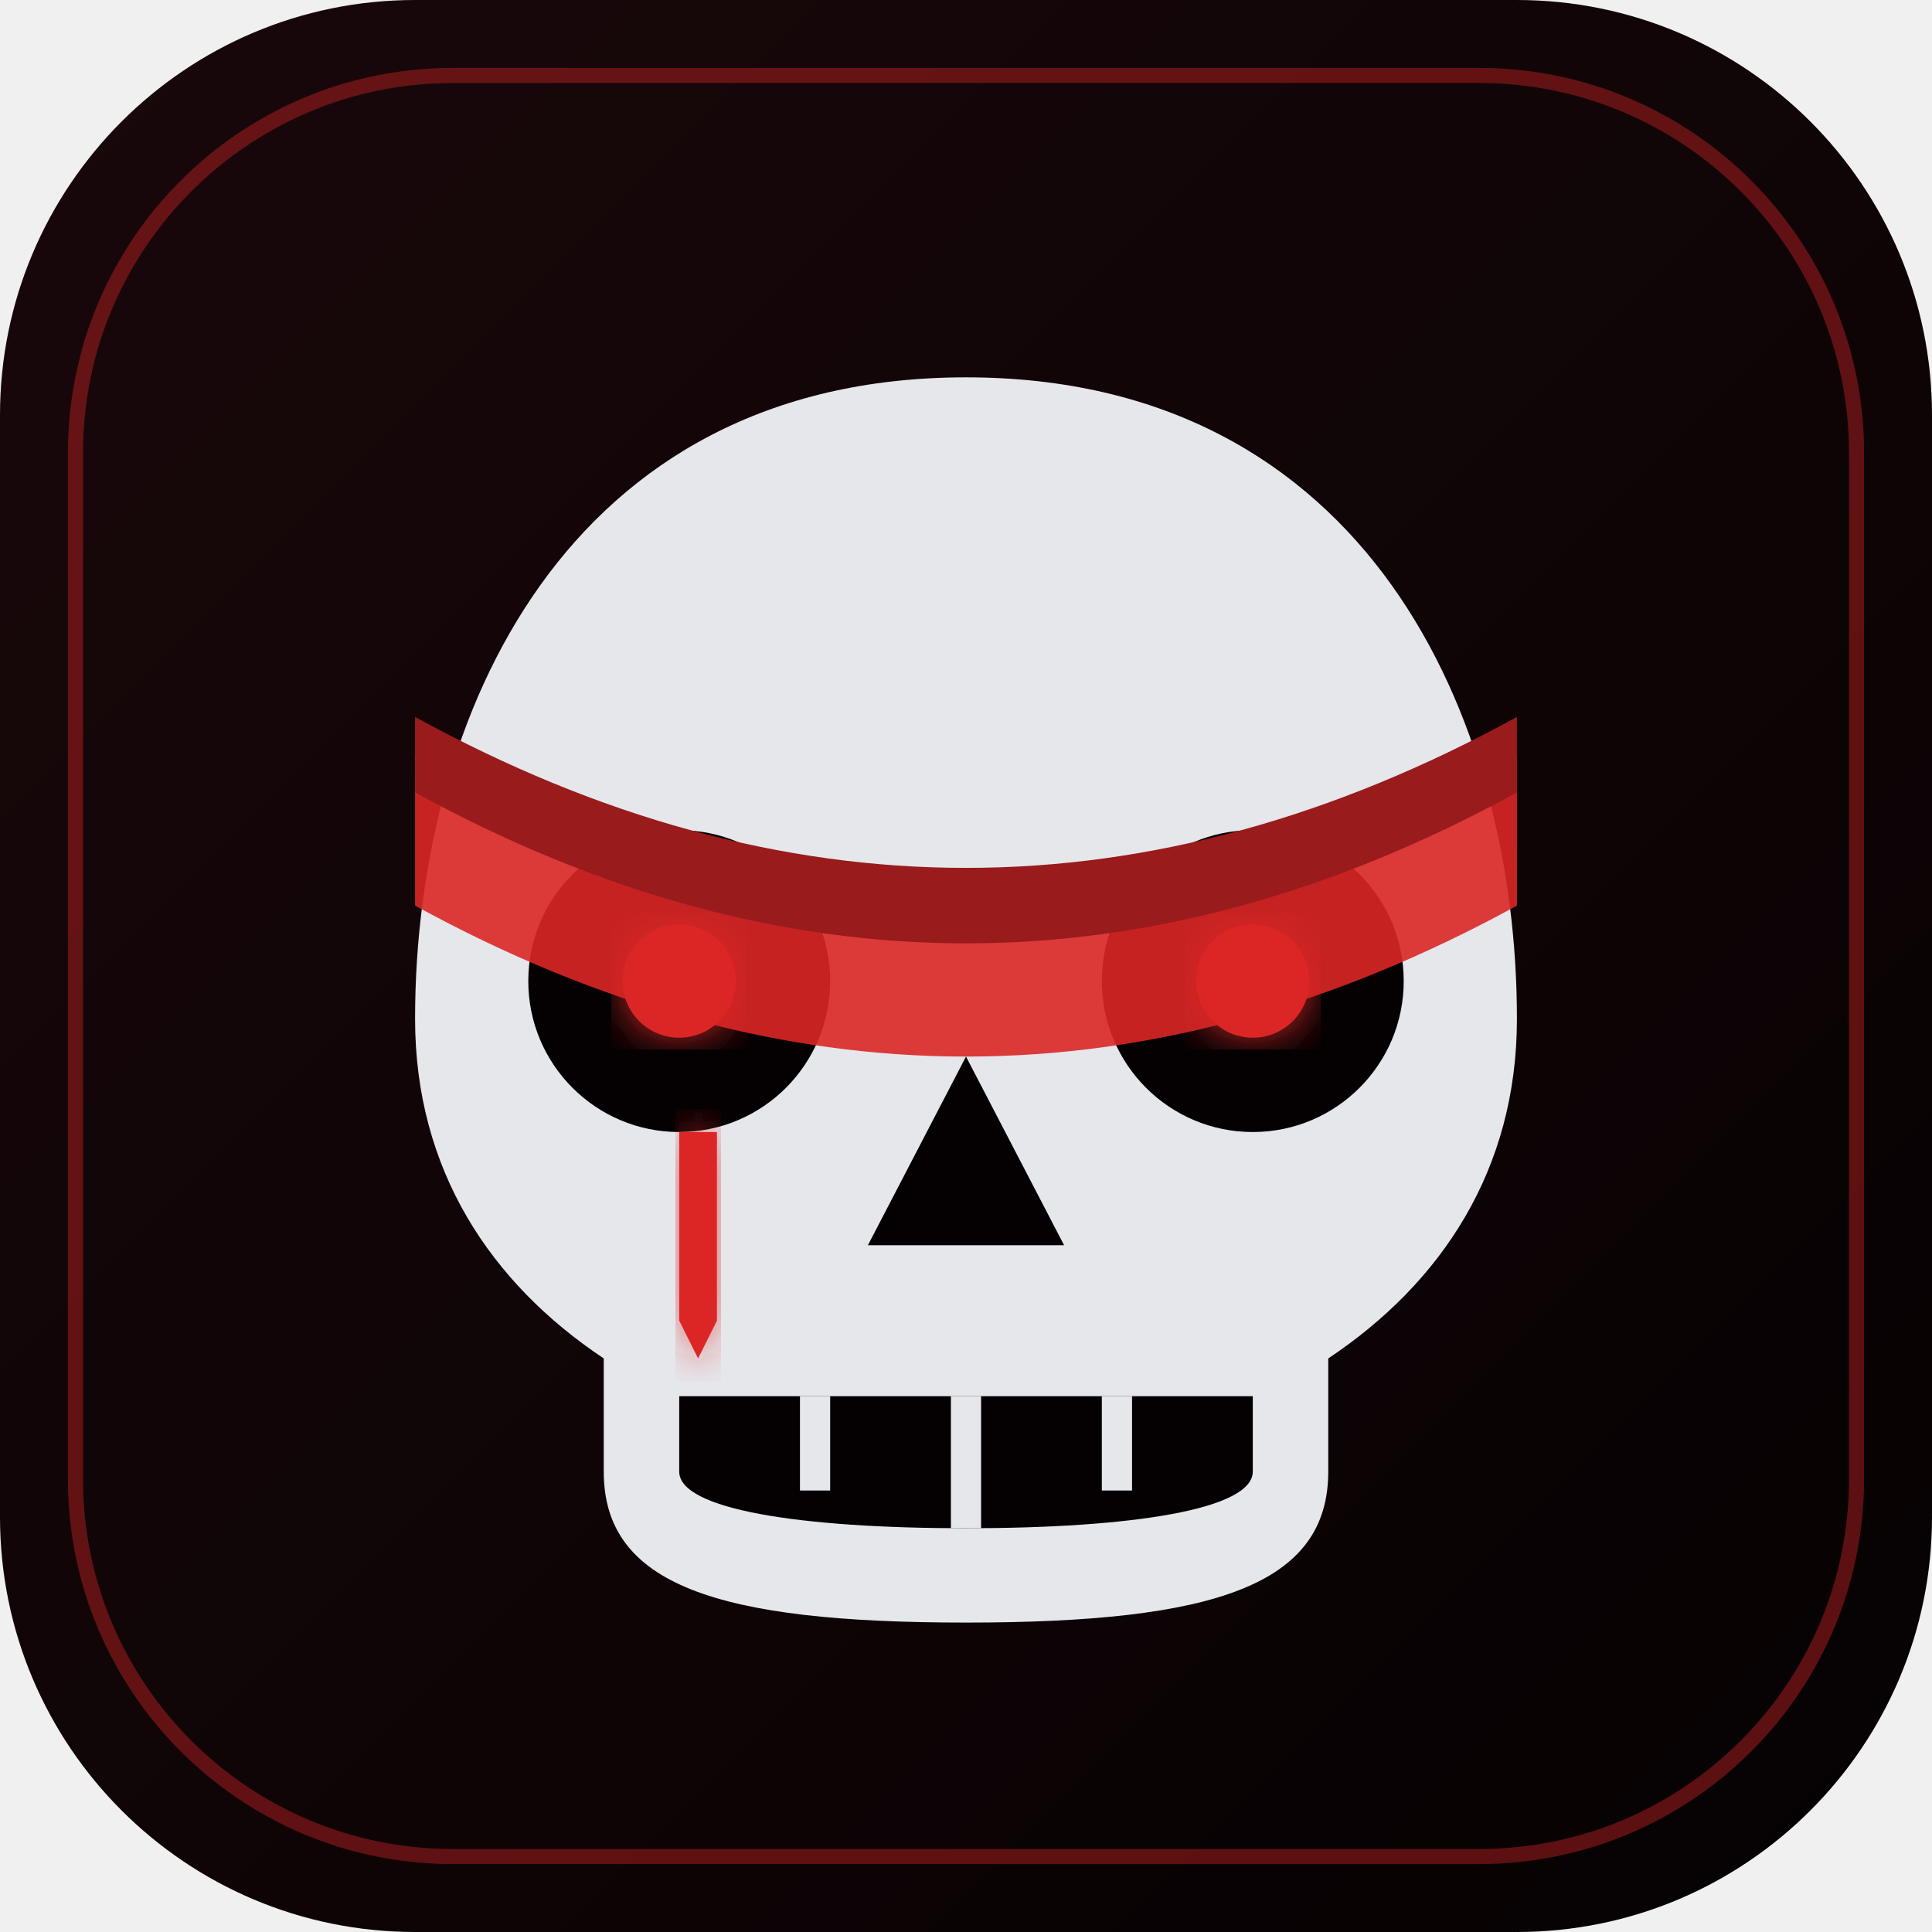
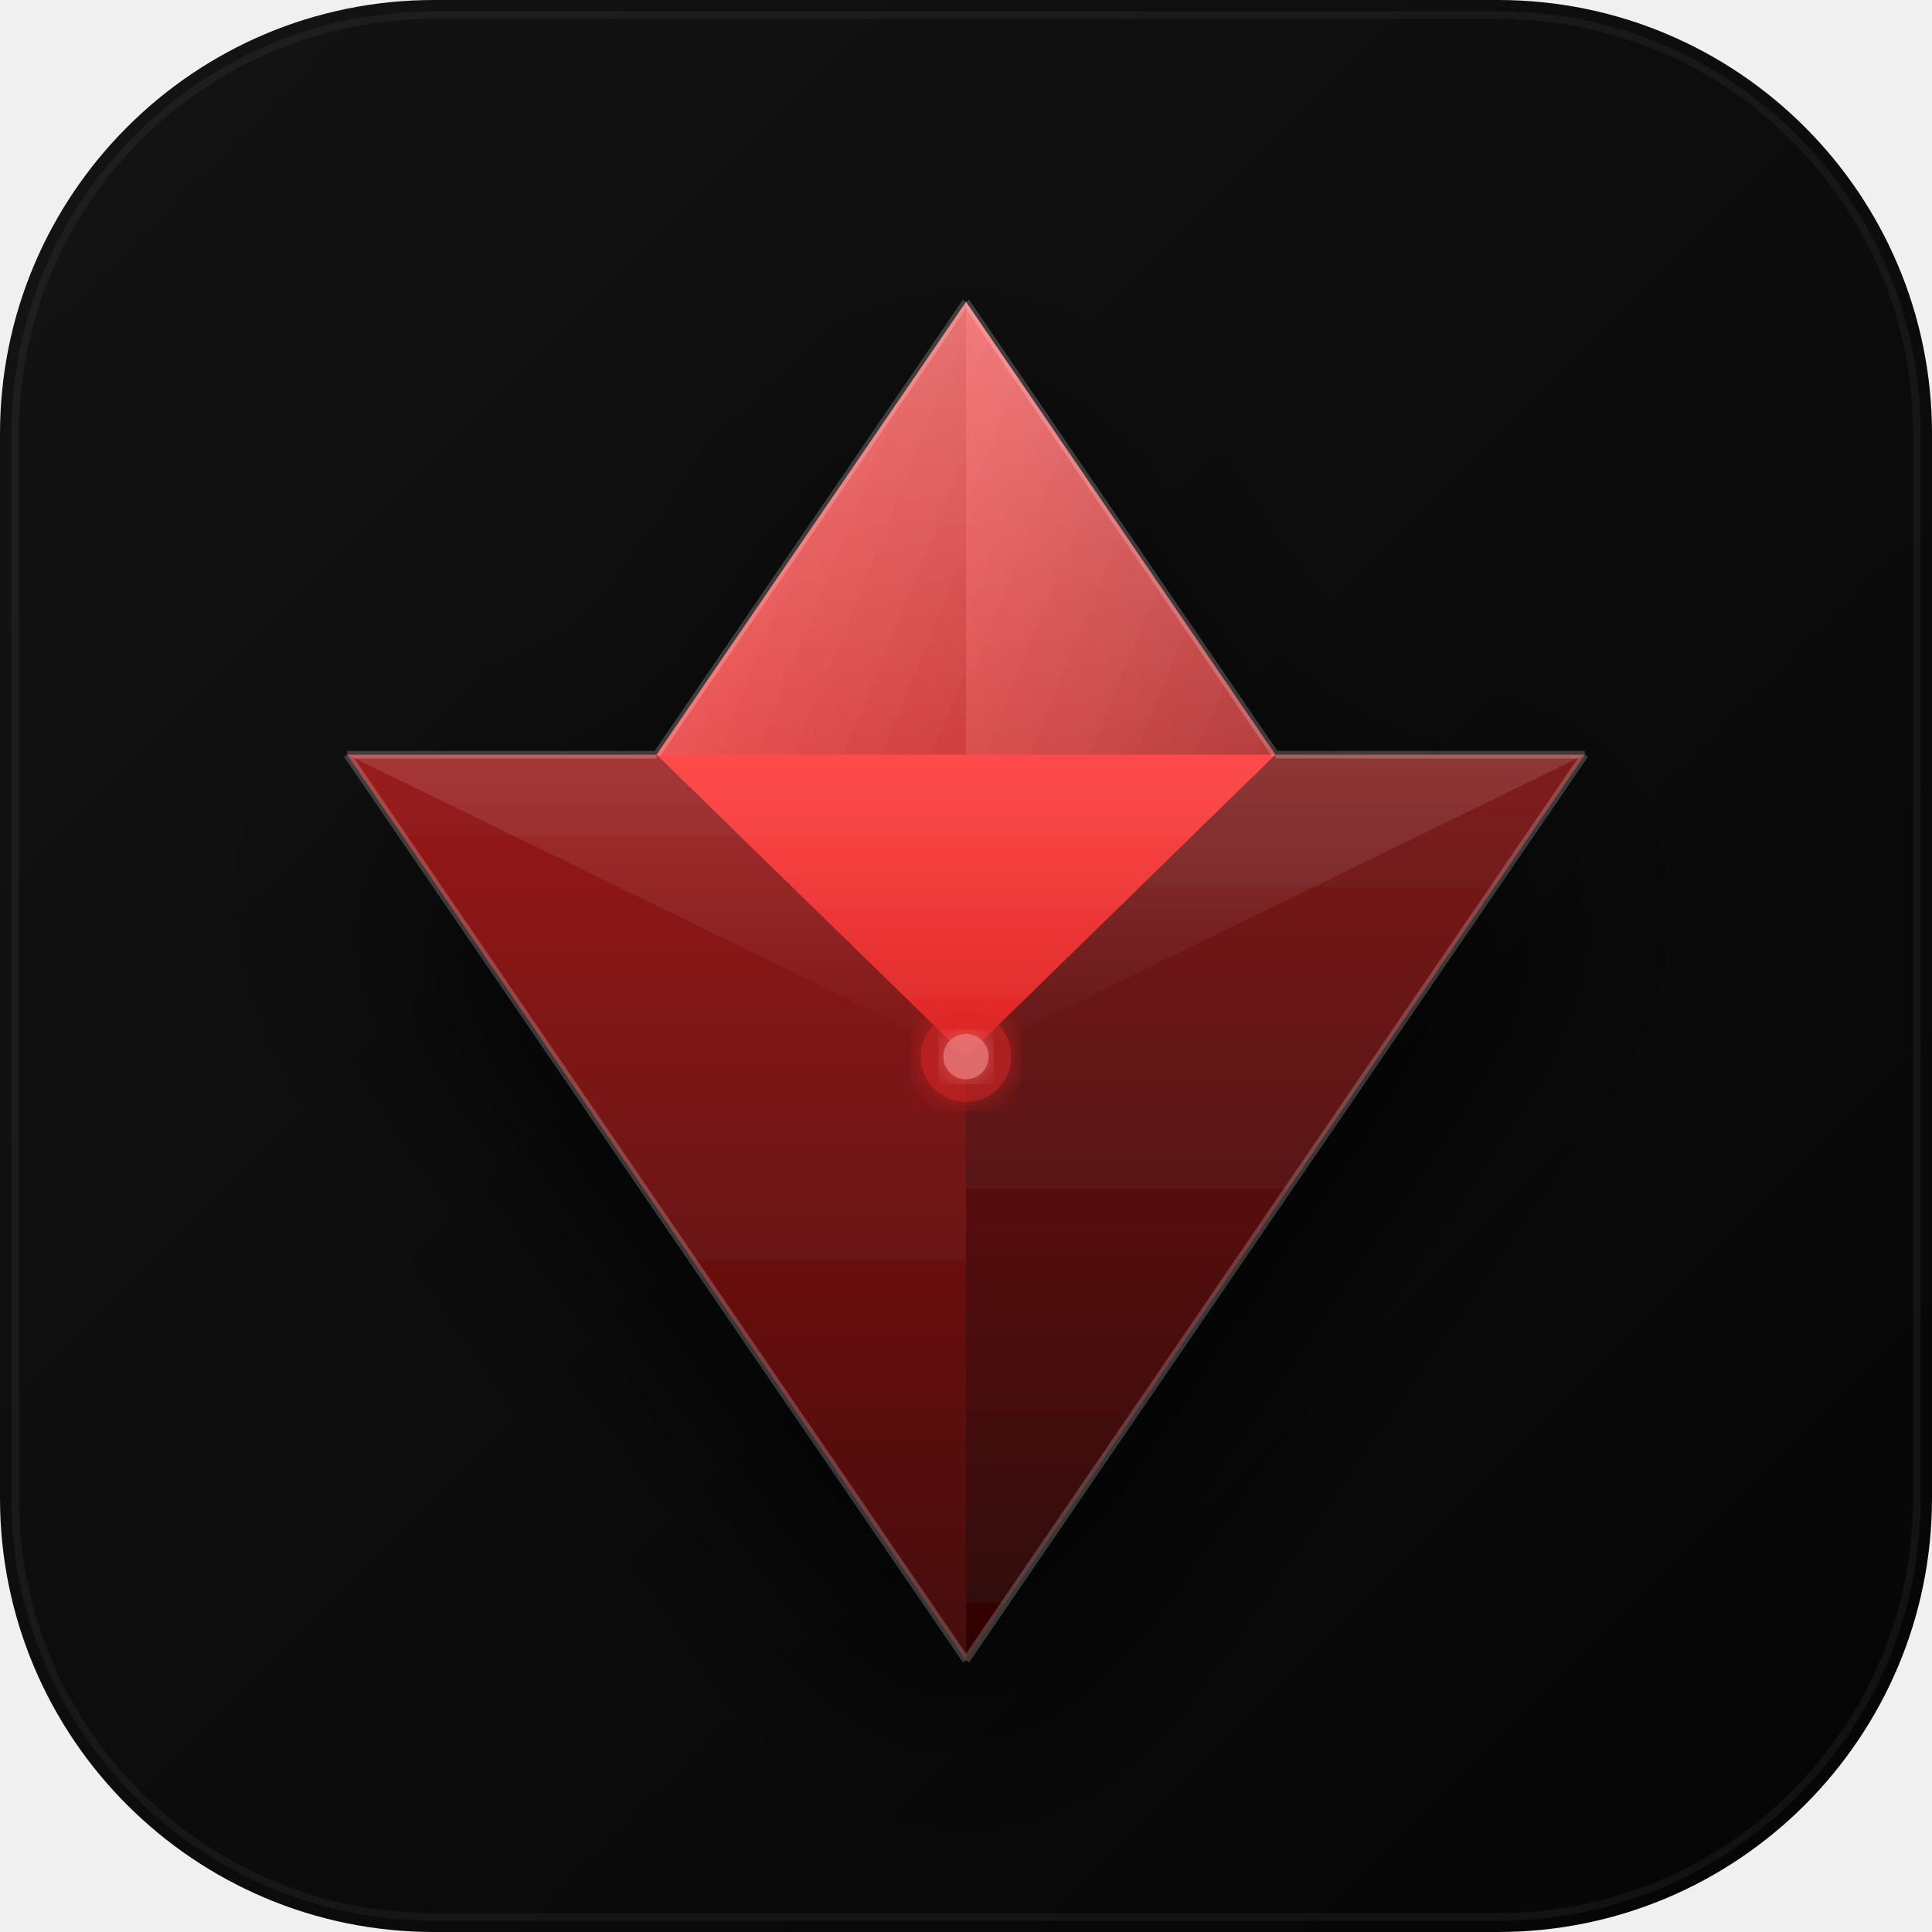
<svg xmlns="http://www.w3.org/2000/svg" viewBox="0 0 512 512">
  <defs>
    <linearGradient id="bg" x1="0%" y1="0%" x2="100%" y2="100%">
-       <stop offset="0%" stop-color="#1a080b" />
-       <stop offset="100%" stop-color="#050102" />
+       <stop offset="0%" stop-color="#141414" />
+       <stop offset="100%" stop-color="#050505" />
    </linearGradient>
-     <filter id="glow">
-       <feGaussianBlur stdDeviation="6" result="blur" />
-       <feMerge>
-         <feMergeNode in="blur" />
-         <feMergeNode in="SourceGraphic" />
-       </feMerge>
+     <linearGradient id="facetTopLeft" x1="0%" y1="0%" x2="100%" y2="100%">
+       <stop offset="0%" stop-color="#ff4d4d" />
+       <stop offset="100%" stop-color="#b91c1c" />
+     </linearGradient>
+     <linearGradient id="facetTopRight" x1="0%" y1="0%" x2="100%" y2="100%">
+       <stop offset="0%" stop-color="#ef4444" />
+       <stop offset="100%" stop-color="#991b1b" />
+     </linearGradient>
+     <linearGradient id="facetLeft" x1="0%" y1="0%" x2="0%" y2="100%">
+       <stop offset="0%" stop-color="#991b1b" />
+       <stop offset="100%" stop-color="#450a0a" />
+     </linearGradient>
+     <linearGradient id="facetRight" x1="0%" y1="0%" x2="0%" y2="100%">
+       <stop offset="0%" stop-color="#7f1d1d" />
+       <stop offset="100%" stop-color="#2d0505" />
+     </linearGradient>
+     <linearGradient id="facetCenter" x1="0%" y1="0%" x2="0%" y2="100%">
+       <stop offset="0%" stop-color="#ff3333" />
+       <stop offset="100%" stop-color="#dc2626" />
+     </linearGradient>
+     <linearGradient id="gloss" x1="0%" y1="0%" x2="0%" y2="100%">
+       <stop offset="0%" stop-color="#ffffff" stop-opacity="0.5" />
+       <stop offset="100%" stop-color="#ffffff" stop-opacity="0" />
+     </linearGradient>
+     <filter id="dropShadow" x="-20%" y="-20%" width="140%" height="140%">
+       <feDropShadow dx="0" dy="15" stdDeviation="20" flood-color="#dc2626" flood-opacity="0.4" />
+       <feDropShadow dx="0" dy="25" stdDeviation="30" flood-color="#000000" flood-opacity="0.8" />
+     </filter>
+     <filter id="innerGlow">
+       <feGaussianBlur stdDeviation="4" result="blur" />
+       <feComposite in="SourceGraphic" in2="blur" operator="over" />
    </filter>
  </defs>
-   <rect width="512" height="512" rx="110" fill="url(#bg)" />
-   <rect x="20" y="20" width="472" height="472" rx="100" fill="none" stroke="#dc2626" stroke-width="4" opacity="0.4" />
-   <path d="M256 100 C 150 100 110 190 110 270 C 110 310 130 340 160 360 L 160 390 C 160 420 190 430 256 430 C 322 430 352 420 352 390 L 352 360 C 382 340 402 310 402 270 C 402 190 362 100 256 100 Z" fill="#e5e7eb" />
-   <path d="M 180 370 L 332 370 L 332 400 C 332 415 300 425 256 425 C 212 425 180 415 180 400 Z" fill="#e5e7eb" />
-   <circle cx="180" cy="260" r="40" fill="#050102" />
-   <circle cx="332" cy="260" r="40" fill="#050102" />
-   <circle cx="180" cy="260" r="15" fill="#dc2626" filter="url(#glow)" />
-   <circle cx="332" cy="260" r="15" fill="#dc2626" filter="url(#glow)" />
-   <path d="M 256 280 L 230 330 L 282 330 Z" fill="#050102" />
-   <path d="M 180 370 L 332 370 L 332 390 C 332 400 300 405 256 405 C 212 405 180 400 180 390 Z" fill="#050102" />
-   <line x1="216" y1="370" x2="216" y2="395" stroke="#e5e7eb" stroke-width="8" />
-   <line x1="256" y1="370" x2="256" y2="405" stroke="#e5e7eb" stroke-width="8" />
-   <line x1="296" y1="370" x2="296" y2="395" stroke="#e5e7eb" stroke-width="8" />
-   <path d="M 180 300 L 180 350 L 185 360 L 190 350 L 190 300 Z" fill="#dc2626" filter="url(#glow)" />
-   <path d="M 110 240 Q 256 320 402 240 L 402 200 Q 256 280 110 200 Z" fill="#dc2626" opacity="0.9" />
-   <path d="M 110 210 Q 256 290 402 210 L 402 190 Q 256 270 110 190 Z" fill="#991b1b" />
+   <rect width="512" height="512" rx="115" fill="url(#bg)" />
+   <rect x="4" y="4" width="504" height="504" rx="111" fill="none" stroke="#ffffff" stroke-width="2" opacity="0.05" />
+   <g filter="url(#dropShadow)">
+     <polygon points="256,80 174,200 256,280" fill="url(#facetTopLeft)" />
+     <polygon points="256,80 338,200 256,280" fill="url(#facetTopRight)" />
+     <polygon points="92,200 174,200 256,280 256,440" fill="url(#facetLeft)" />
+     <polygon points="420,200 338,200 256,280 256,440" fill="url(#facetRight)" />
+     <polygon points="174,200 338,200 256,280" fill="url(#facetCenter)" />
+   </g>
+   <path d="M 92 200 L 174 200 L 256 80 L 338 200 L 420 200 L 256 280 Z" fill="url(#gloss)" opacity="0.6" />
+   <g stroke="#ffffff" stroke-width="2" opacity="0.2" stroke-linejoin="round">
+     <line x1="256" y1="80" x2="174" y2="200" />
+     <line x1="256" y1="80" x2="338" y2="200" />
+     <line x1="174" y1="200" x2="92" y2="200" />
+     <line x1="338" y1="200" x2="420" y2="200" />
+     <line x1="92" y1="200" x2="256" y2="440" />
+     <line x1="420" y1="200" x2="256" y2="440" />
+   </g>
+   <circle cx="256" cy="280" r="6" fill="#ffffff" opacity="0.8" filter="url(#innerGlow)" />
+   <circle cx="256" cy="280" r="12" fill="#dc2626" opacity="0.6" filter="url(#innerGlow)" />
</svg>
